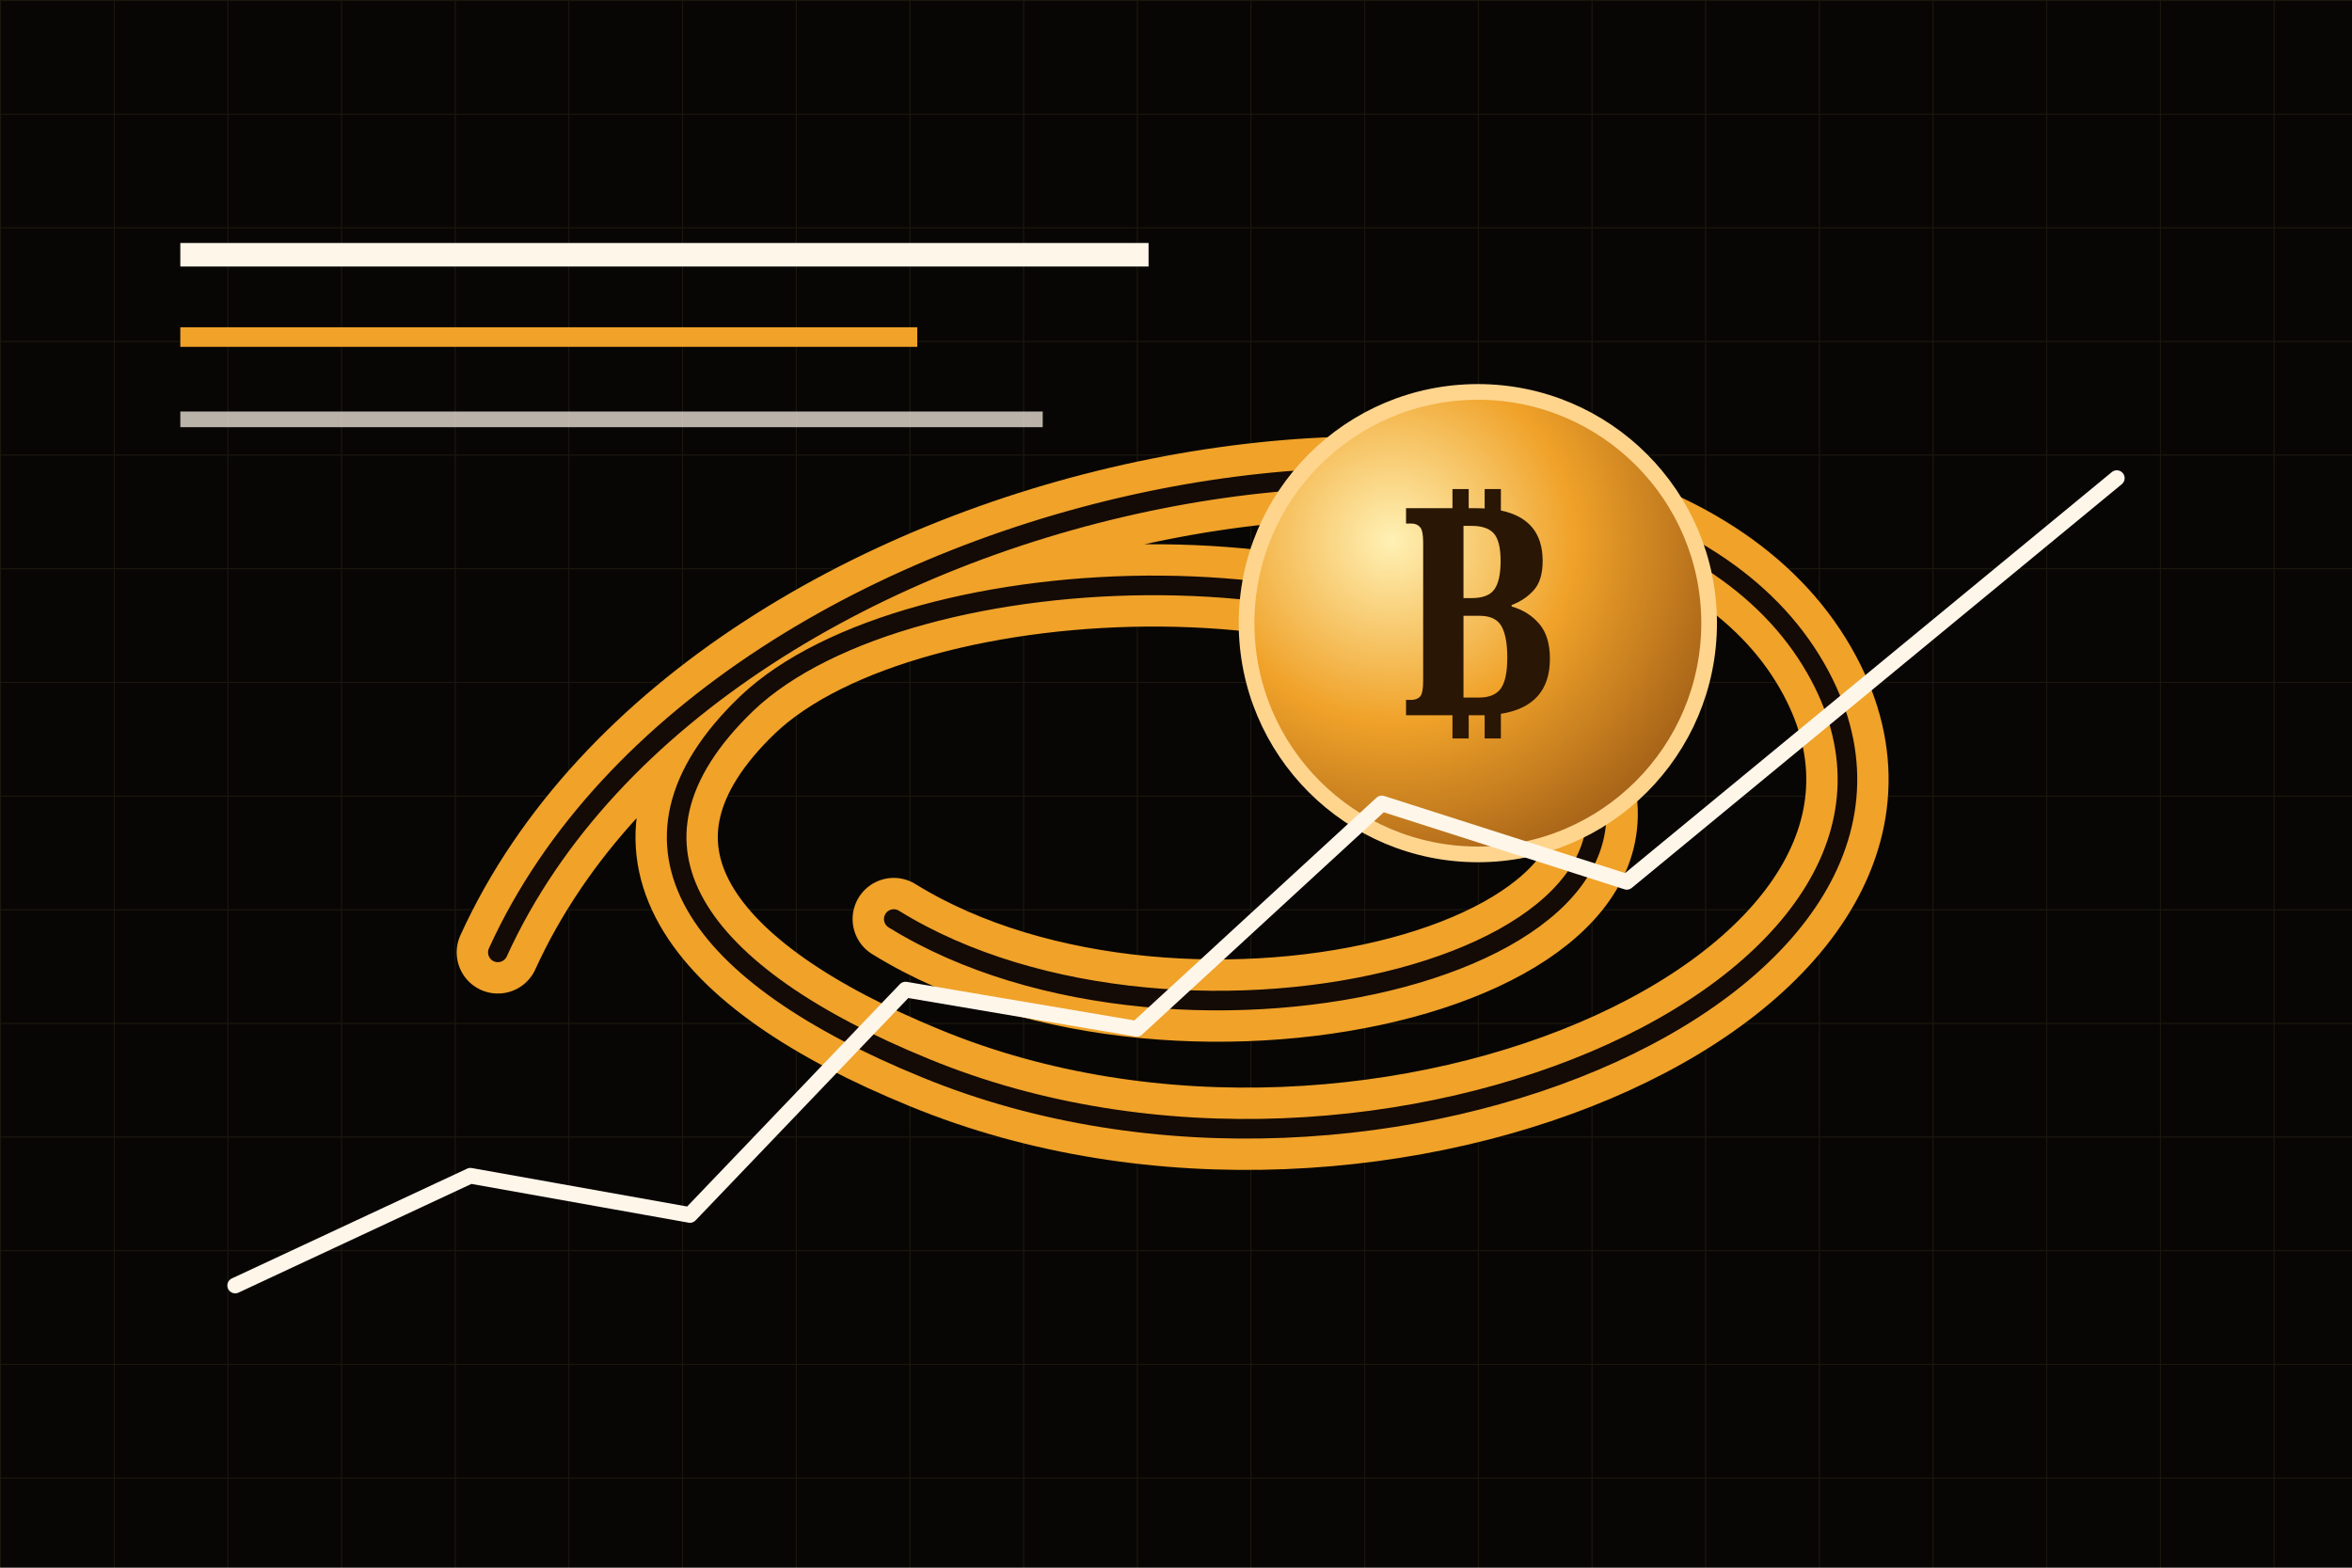
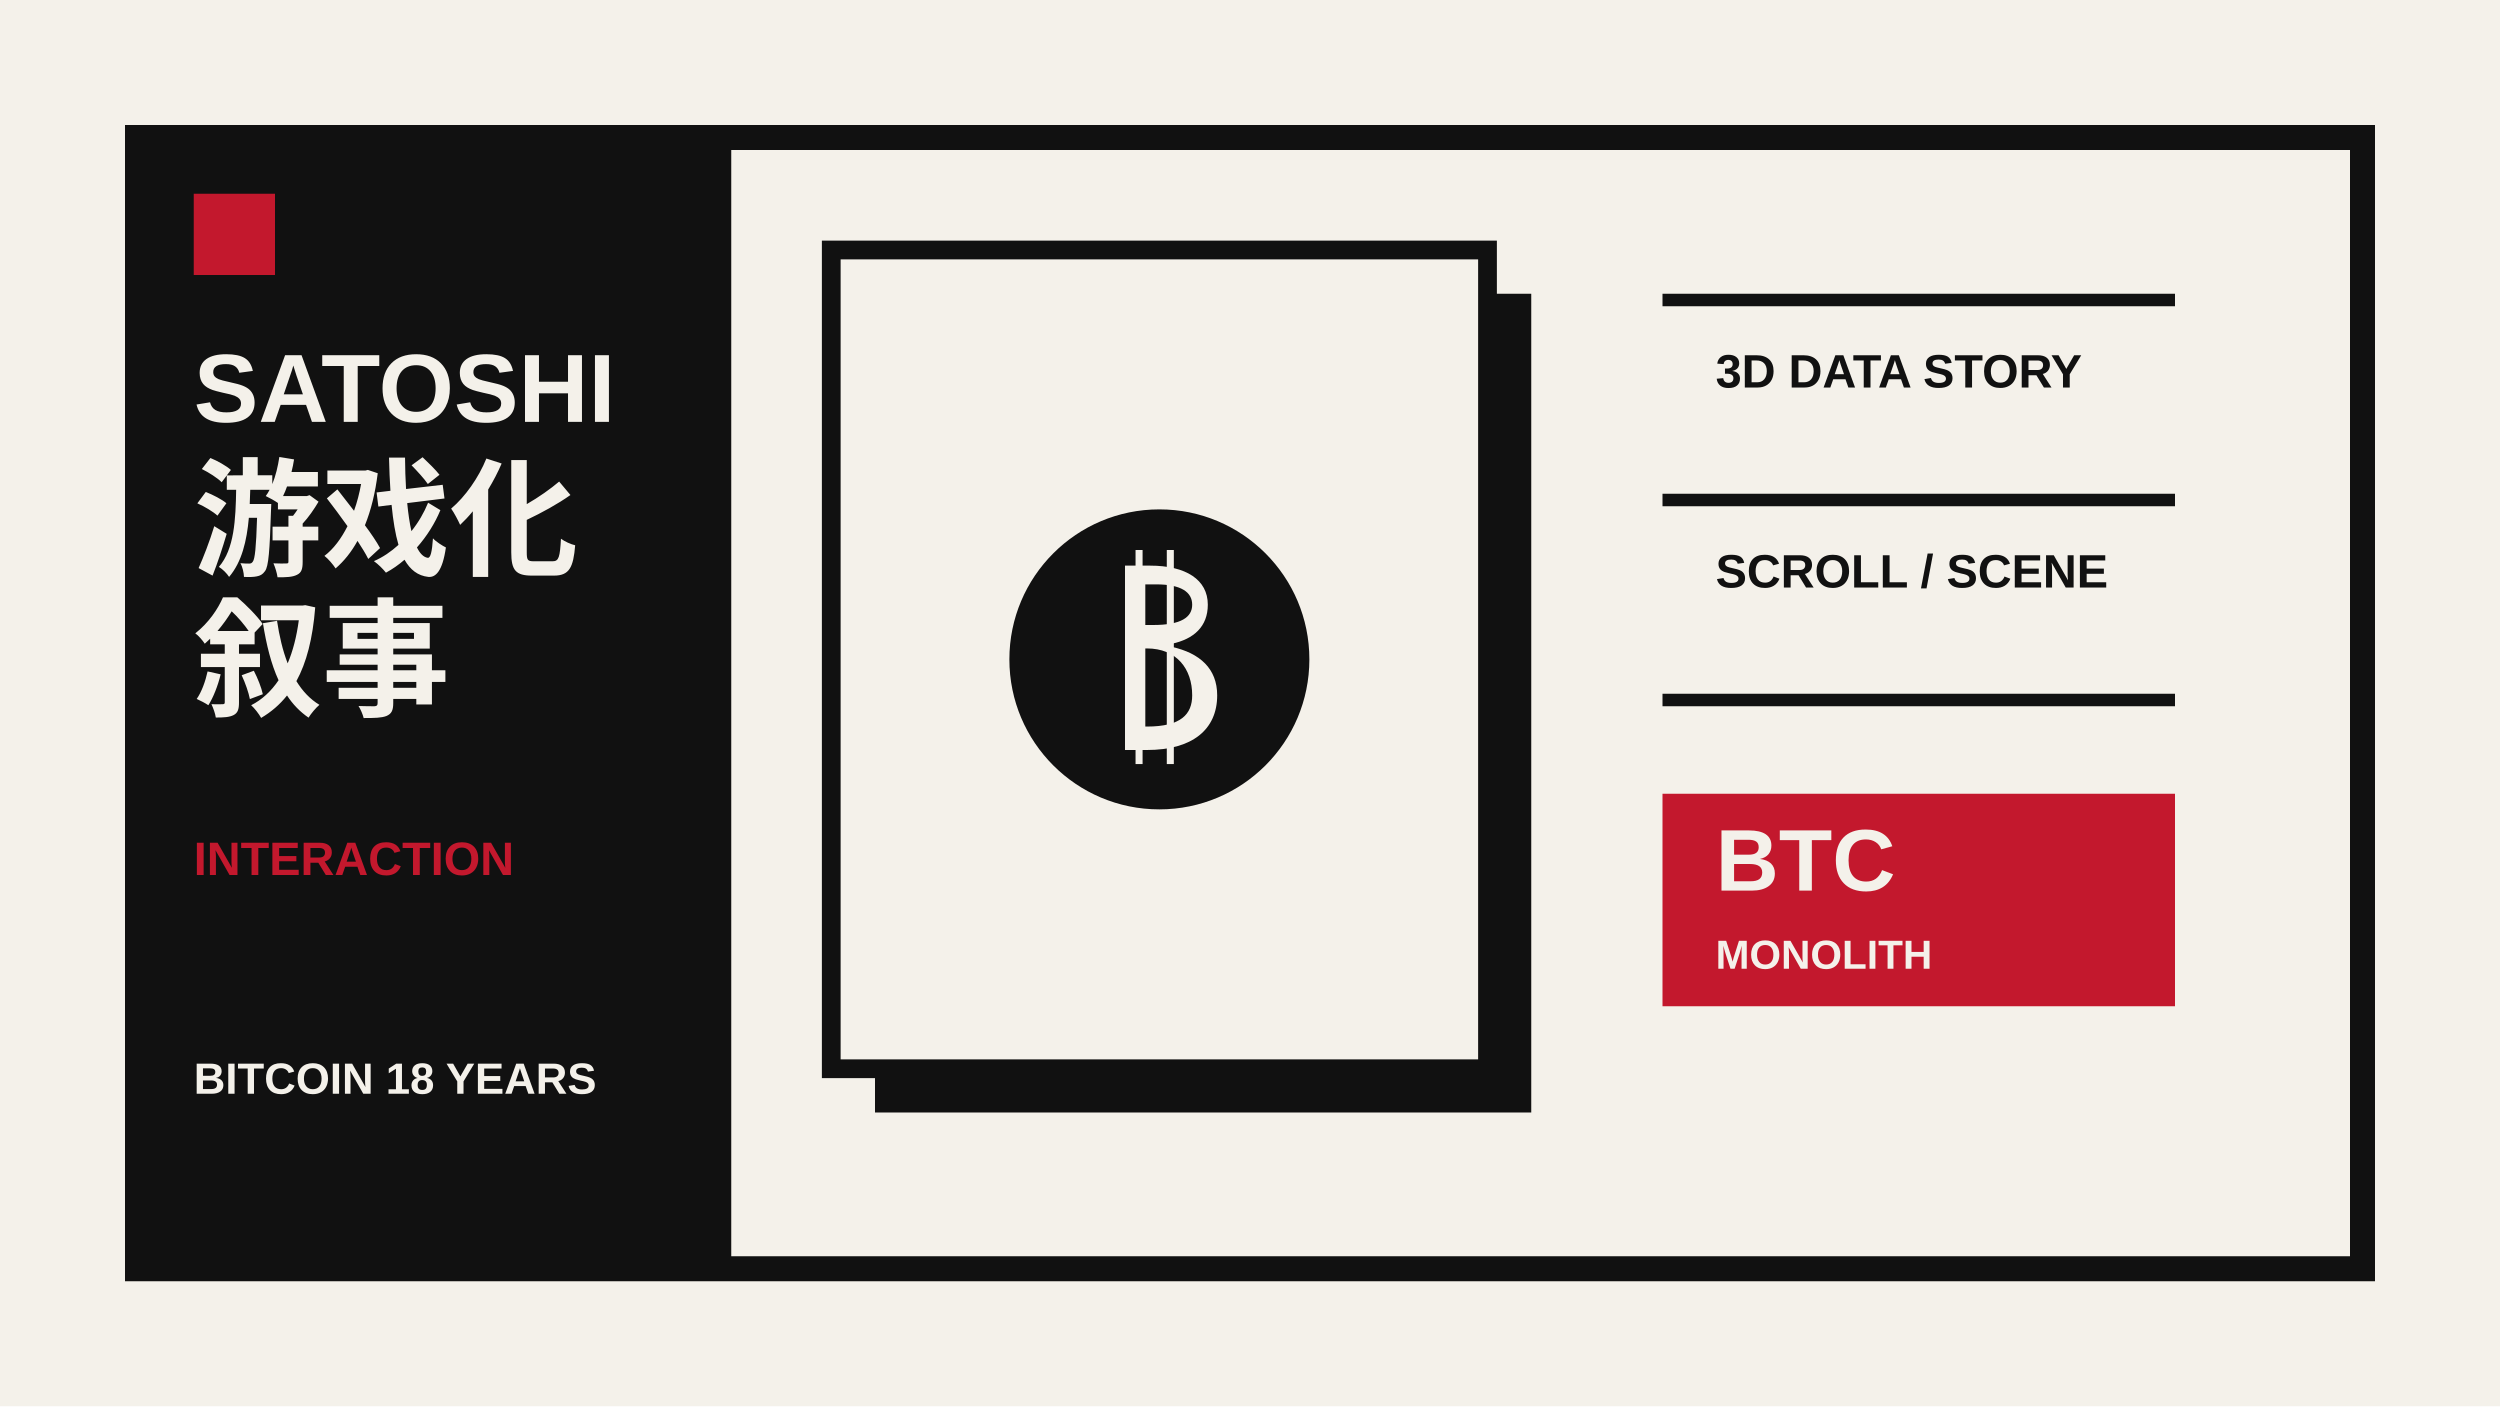
- <svg xmlns="http://www.w3.org/2000/svg" width="1200" height="800" viewBox="0 0 1200 800" fill="none">
-   <rect width="1200" height="800" fill="#080604" />
-   <path d="M0 0H1200V800H0V0Z" fill="url(#grid)" />
-   <path d="M254 486C366 240 818 165 924 337C1023 498 705 641 472 545C357 498 305 432 381 359C464 280 724 273 798 372C886 490 603 560 456 469" stroke="#F0A229" stroke-width="42" stroke-linecap="round" />
-   <path d="M254 486C366 240 818 165 924 337C1023 498 705 641 472 545C357 498 305 432 381 359C464 280 724 273 798 372C886 490 603 560 456 469" stroke="#140A06" stroke-width="10" stroke-linecap="round" />
-   <circle cx="754" cy="318" r="118" fill="url(#coin)" stroke="#FFD58E" stroke-width="8" />
-   <text x="754" y="365" text-anchor="middle" font-family="Georgia, serif" font-size="148" font-weight="700" fill="#2A1604">₿</text>
-   <path d="M120 656L240 600L352 620L462 505L580 525L705 410L830 450L1080 244" stroke="#FFF6EA" stroke-width="8" stroke-linecap="round" stroke-linejoin="round" />
-   <path d="M92 130H586" stroke="#FFF6EA" stroke-width="12" />
-   <path d="M92 172H468" stroke="#F0A229" stroke-width="10" />
-   <path d="M92 214H532" stroke="#FFF6EA" stroke-opacity=".72" stroke-width="8" />
-   <defs>
-     <pattern id="grid" width="58" height="58" patternUnits="userSpaceOnUse">
-       <path d="M58 0H0V58" stroke="#FFD58E" stroke-opacity=".08" />
-     </pattern>
-     <radialGradient id="coin" cx="0" cy="0" r="1" gradientUnits="userSpaceOnUse" gradientTransform="translate(710 276) rotate(52) scale(205)">
-       <stop stop-color="#FFF1B5" />
-       <stop offset=".45" stop-color="#F0A229" />
-       <stop offset="1" stop-color="#8D4D12" />
-     </radialGradient>
-   </defs>
+ <svg xmlns="http://www.w3.org/2000/svg" width="1600" height="900" viewBox="0 0 1600 900" fill="none">
+   <rect width="1600" height="900" fill="#F4F1EA" />
+   <rect x="88" y="88" width="1424" height="724" stroke="#111111" stroke-width="16" />
+   <rect x="88" y="88" width="380" height="724" fill="#111111" />
+   <rect x="124" y="124" width="52" height="52" fill="#C3182D" />
+   <text x="124" y="270" fill="#F4F1EA" font-family="Arial, Helvetica, sans-serif" font-size="62" font-weight="900">SATOSHI</text>
+   <text x="124" y="362" fill="#F4F1EA" font-family="Arial, Helvetica, sans-serif" font-size="82" font-weight="900">游戏化</text>
+   <text x="124" y="452" fill="#F4F1EA" font-family="Arial, Helvetica, sans-serif" font-size="82" font-weight="900">叙事</text>
+   <text x="124" y="560" fill="#C3182D" font-family="Arial, Helvetica, sans-serif" font-size="30" font-weight="900">INTERACTION</text>
+   <text x="124" y="700" fill="#F4F1EA" font-family="Arial, Helvetica, sans-serif" font-size="28" font-weight="900">BITCOIN 18 YEARS</text>
+   <rect x="560" y="188" width="420" height="524" fill="#111111" />
+   <rect x="532" y="160" width="420" height="524" fill="#F4F1EA" stroke="#111111" stroke-width="12" />
+   <circle cx="742" cy="422" r="96" fill="#111111" />
+   <path d="M720 362H736C759 362 773 371 773 387C773 401 764 409 750 412V414C768 418 779 428 779 445C779 467 763 480 734 480H720V362ZM733 374V400H738C756 400 763 395 763 387C763 379 756 374 740 374H733ZM733 415V465H734C756 465 763 457 763 445C763 428 753 415 734 415H733Z" fill="#F4F1EA" />
+   <path d="M729 352V489" stroke="#F4F1EA" stroke-width="4.5" />
+   <path d="M749 352V489" stroke="#F4F1EA" stroke-width="4.5" />
+   <path d="M1064 192H1392" stroke="#111111" stroke-width="8" />
+   <path d="M1064 320H1392" stroke="#111111" stroke-width="8" />
+   <path d="M1064 448H1392" stroke="#111111" stroke-width="8" />
+   <rect x="1064" y="508" width="328" height="136" fill="#C3182D" />
+   <text x="1098" y="248" fill="#111111" font-family="Arial, Helvetica, sans-serif" font-size="30" font-weight="900">3D DATA STORY</text>
+   <text x="1098" y="376" fill="#111111" font-family="Arial, Helvetica, sans-serif" font-size="30" font-weight="900">SCROLL / SCENE</text>
+   <text x="1098" y="570" fill="#F4F1EA" font-family="Arial, Helvetica, sans-serif" font-size="56" font-weight="900">BTC</text>
+   <text x="1098" y="620" fill="#F4F1EA" font-family="Arial, Helvetica, sans-serif" font-size="26" font-weight="900">MONOLITH</text>
</svg>
